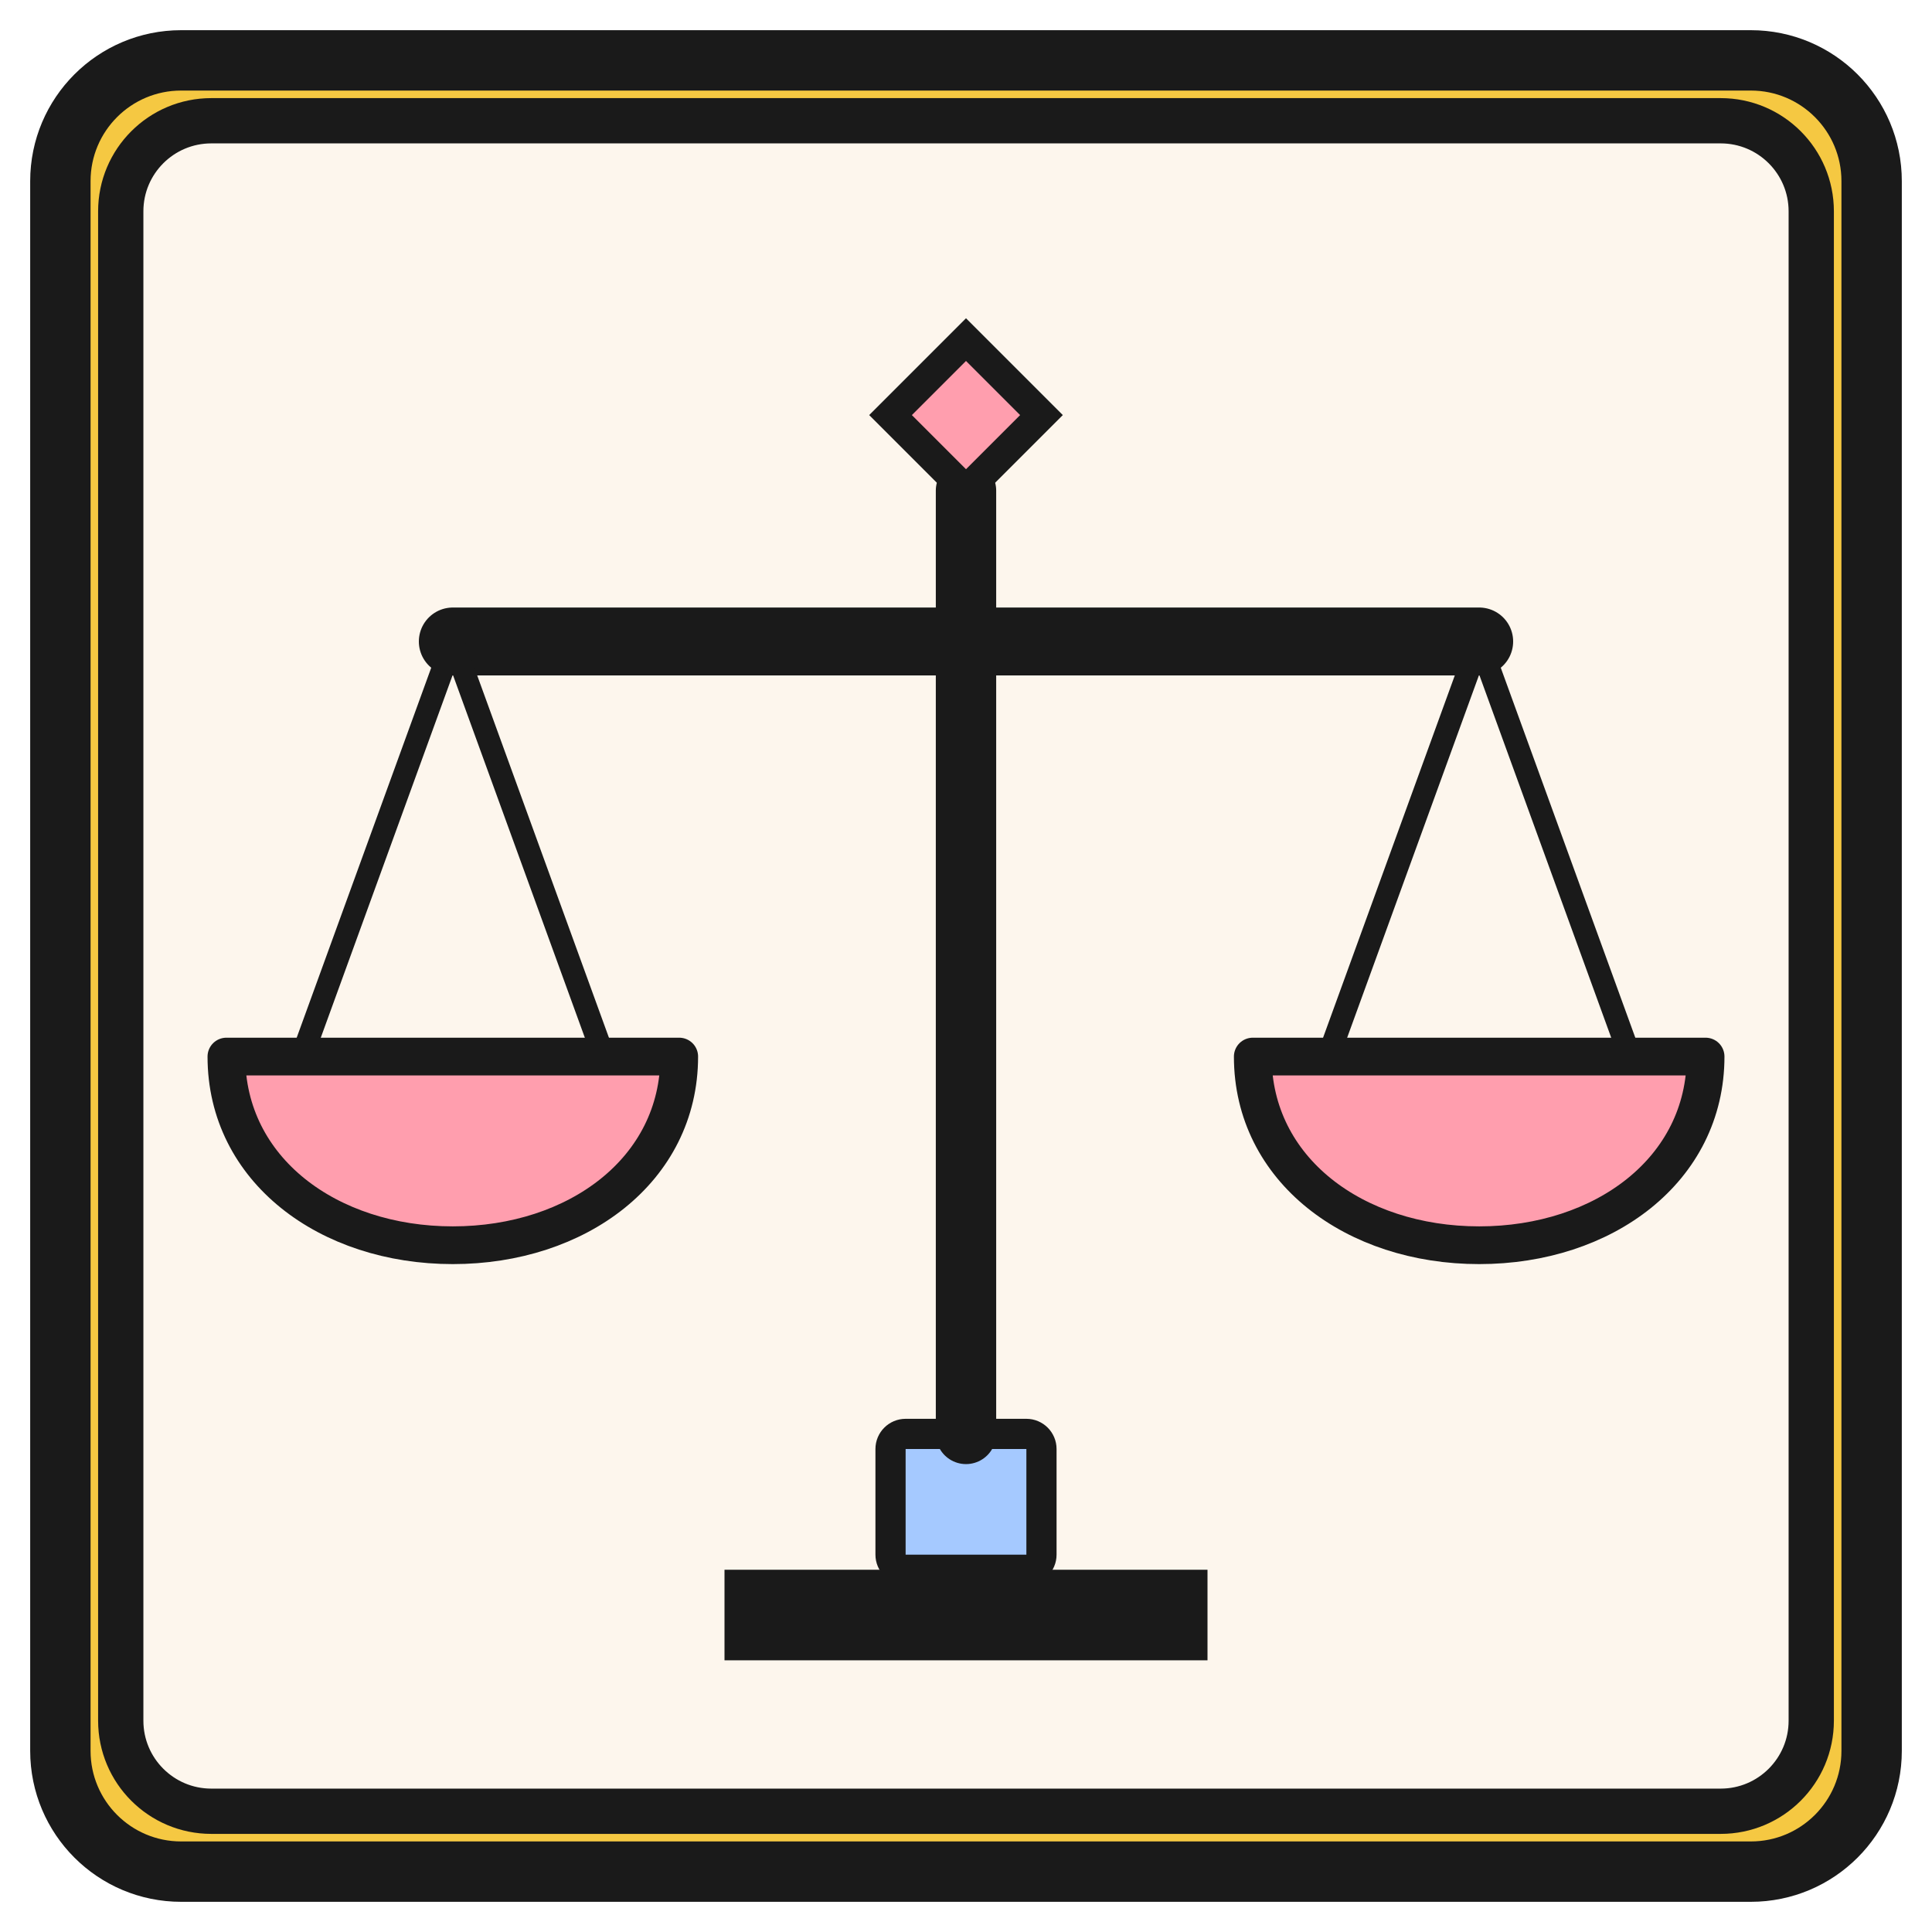
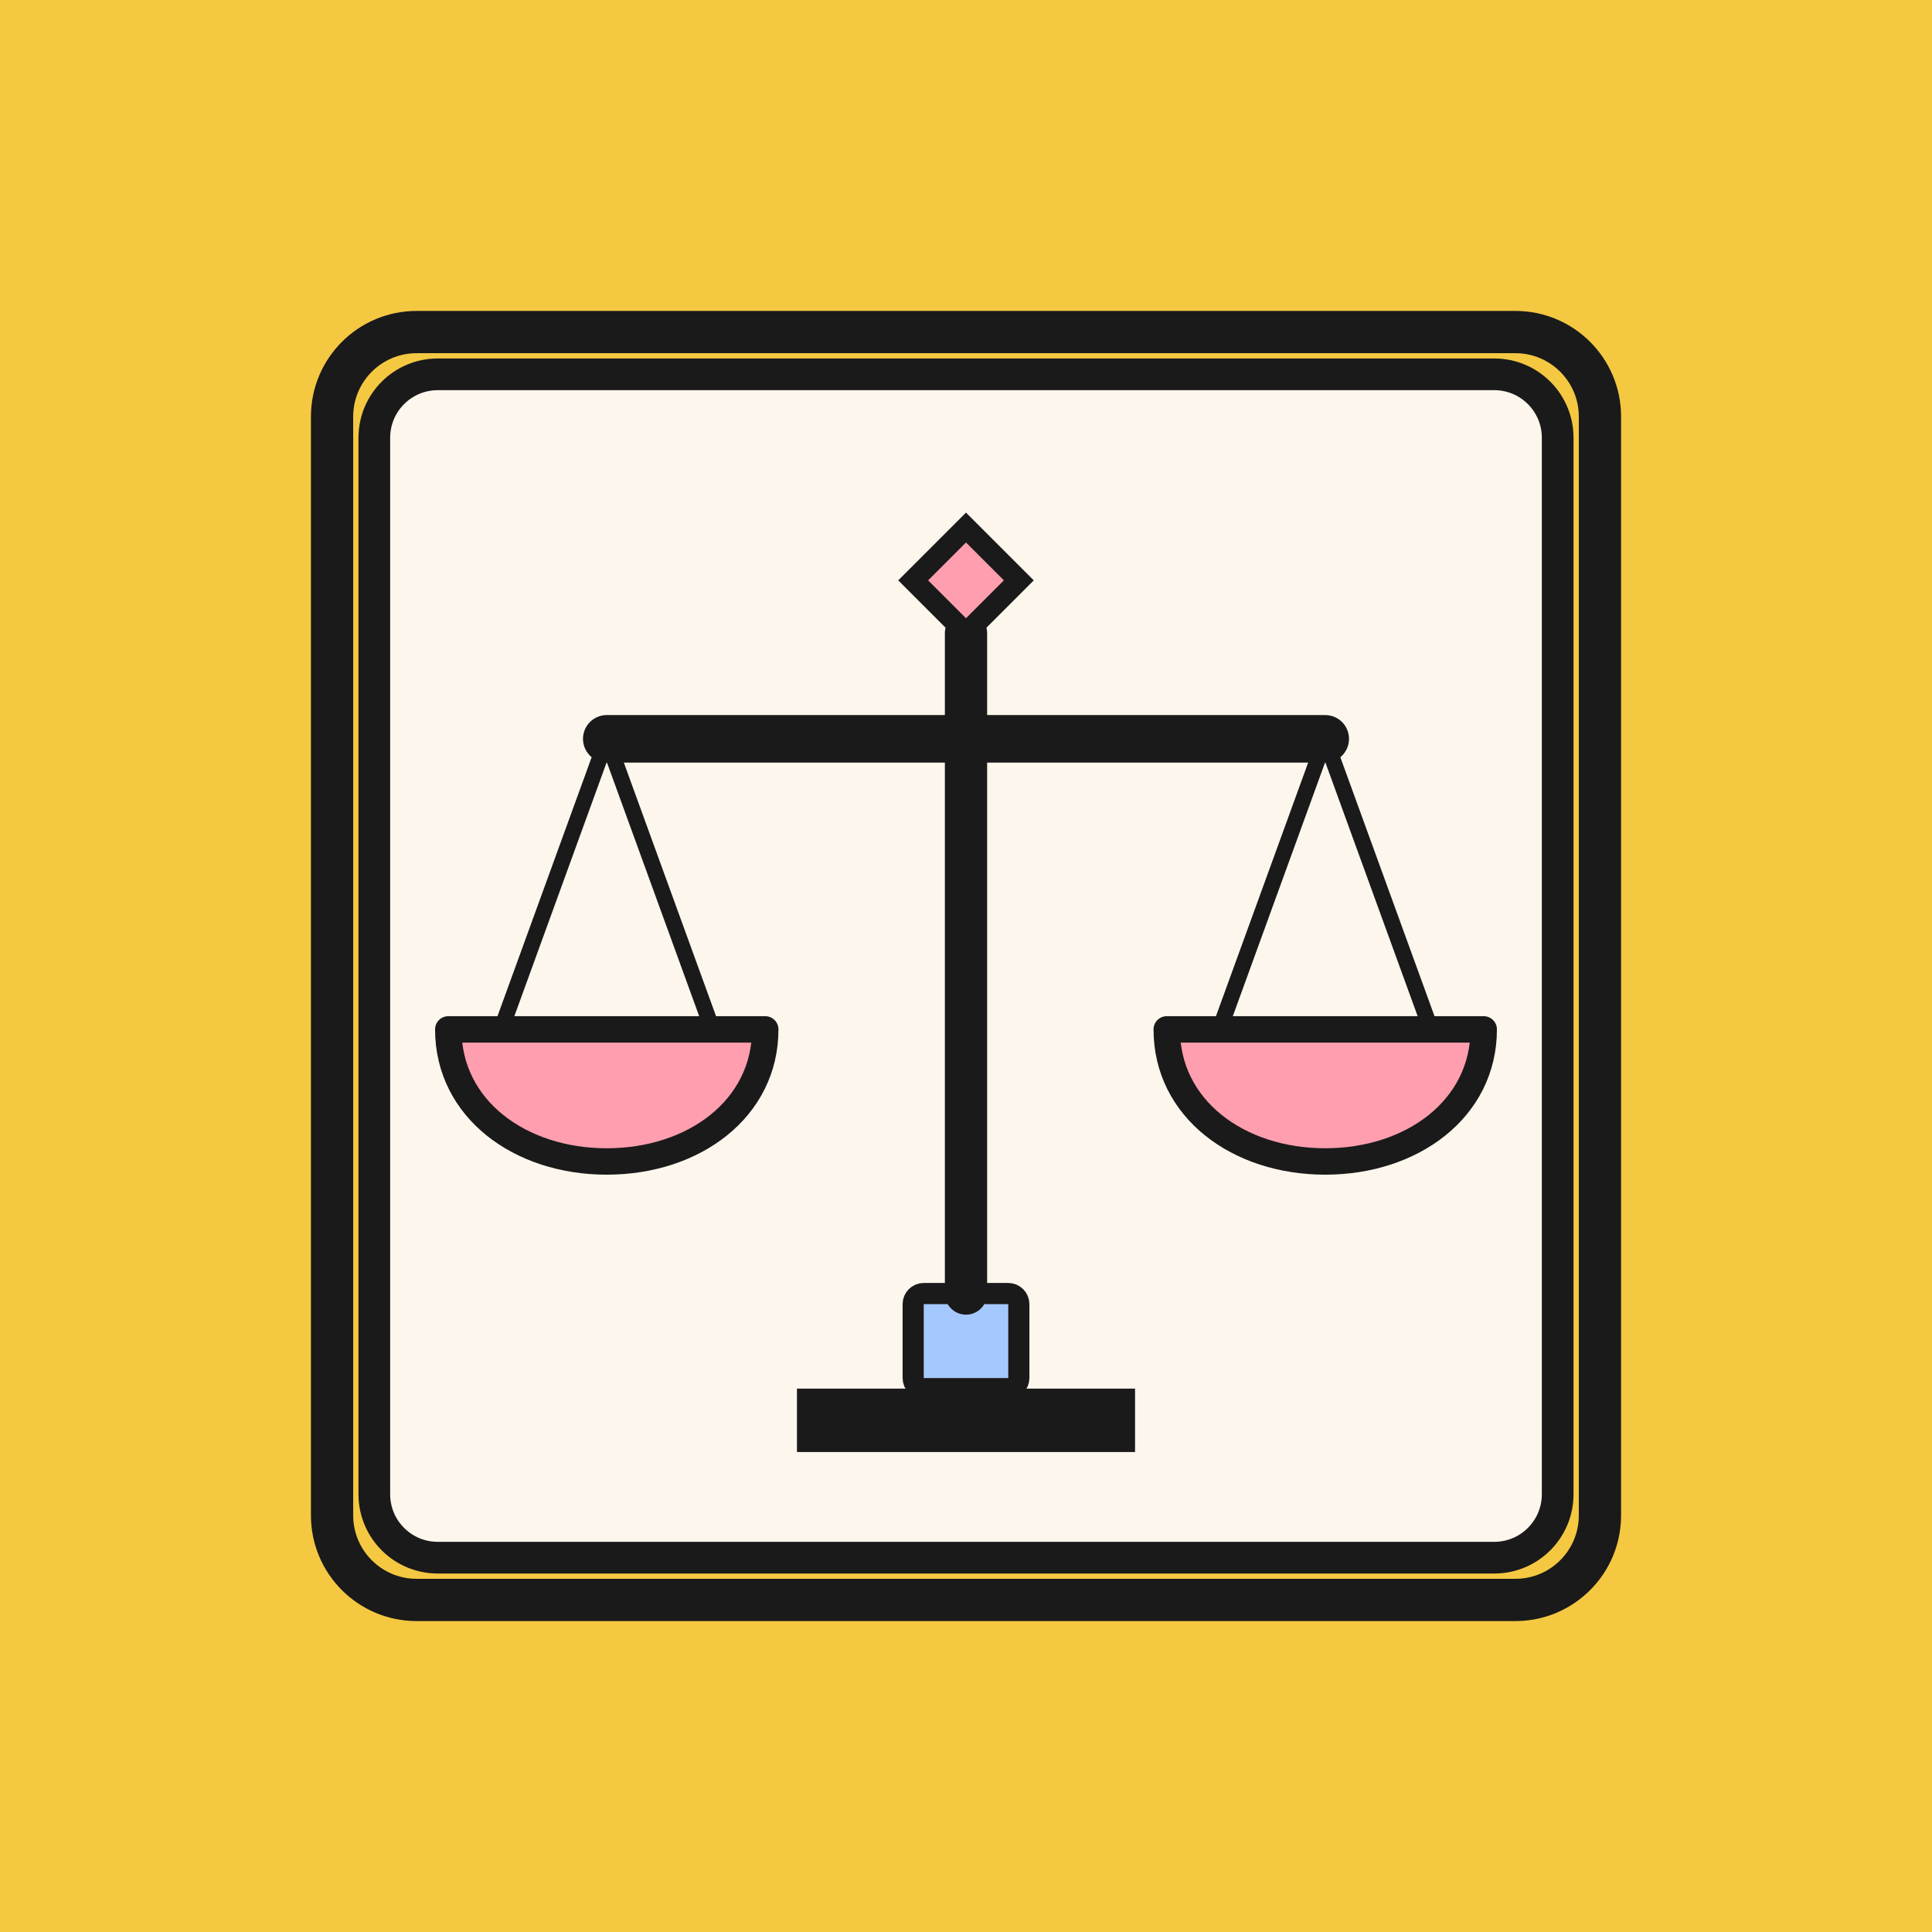
<svg xmlns="http://www.w3.org/2000/svg" viewBox="0 0 512 512" width="512" height="512" fill="none">
-   <rect x="16" y="16" width="480" height="480" rx="32" fill="#F5C842" stroke="#1A1A1A" stroke-width="16" />
-   <rect x="32" y="32" width="448" height="448" rx="24" fill="#FDF6ED" stroke="#1A1A1A" stroke-width="12" />
-   <path d="M192 416h128v24H192z" fill="#1A1A1A" />
-   <rect x="236" y="380" width="40" height="36" rx="4" fill="#A5C9FF" stroke="#1A1A1A" stroke-width="8" />
-   <line x1="256" y1="130" x2="256" y2="380" stroke="#1A1A1A" stroke-width="16" stroke-linecap="round" />
-   <path d="M256 90l20 20-20 20-20-20z" fill="#FF9EAE" stroke="#1A1A1A" stroke-width="8" />
-   <line x1="120" y1="170" x2="392" y2="170" stroke="#1A1A1A" stroke-width="18" stroke-linecap="round" />
-   <line x1="120" y1="170" x2="80" y2="280" stroke="#1A1A1A" stroke-width="6" />
-   <line x1="120" y1="170" x2="160" y2="280" stroke="#1A1A1A" stroke-width="6" />
-   <path d="M60 280h120c0 30-27 50-60 50s-60-20-60-50z" fill="#FF9EAE" stroke="#1A1A1A" stroke-width="10" stroke-linejoin="round" />
-   <line x1="392" y1="170" x2="352" y2="280" stroke="#1A1A1A" stroke-width="6" />
-   <line x1="392" y1="170" x2="432" y2="280" stroke="#1A1A1A" stroke-width="6" />
-   <path d="M332 280h120c0 30-27 50-60 50s-60-20-60-50z" fill="#FF9EAE" stroke="#1A1A1A" stroke-width="10" stroke-linejoin="round" />
+   <rect width="512" height="512" fill="#F5C842" />
+   <g transform="translate(76.8, 76.8) scale(0.70)">
+     <rect x="16" y="16" width="480" height="480" rx="32" fill="#F5C842" stroke="#1A1A1A" stroke-width="16" />
+     <rect x="32" y="32" width="448" height="448" rx="24" fill="#FDF6ED" stroke="#1A1A1A" stroke-width="12" />
+     <path d="M192 416h128v24H192z" fill="#1A1A1A" />
+     <rect x="236" y="380" width="40" height="36" rx="4" fill="#A5C9FF" stroke="#1A1A1A" stroke-width="8" />
+     <line x1="256" y1="130" x2="256" y2="380" stroke="#1A1A1A" stroke-width="16" stroke-linecap="round" />
+     <path d="M256 90l20 20-20 20-20-20z" fill="#FF9EAE" stroke="#1A1A1A" stroke-width="8" />
+     <line x1="120" y1="170" x2="392" y2="170" stroke="#1A1A1A" stroke-width="18" stroke-linecap="round" />
+     <line x1="120" y1="170" x2="80" y2="280" stroke="#1A1A1A" stroke-width="6" />
+     <line x1="120" y1="170" x2="160" y2="280" stroke="#1A1A1A" stroke-width="6" />
+     <path d="M60 280h120c0 30-27 50-60 50s-60-20-60-50z" fill="#FF9EAE" stroke="#1A1A1A" stroke-width="10" stroke-linejoin="round" />
+     <line x1="392" y1="170" x2="352" y2="280" stroke="#1A1A1A" stroke-width="6" />
+     <line x1="392" y1="170" x2="432" y2="280" stroke="#1A1A1A" stroke-width="6" />
+     <path d="M332 280h120c0 30-27 50-60 50s-60-20-60-50z" fill="#FF9EAE" stroke="#1A1A1A" stroke-width="10" stroke-linejoin="round" />
+   </g>
</svg>
